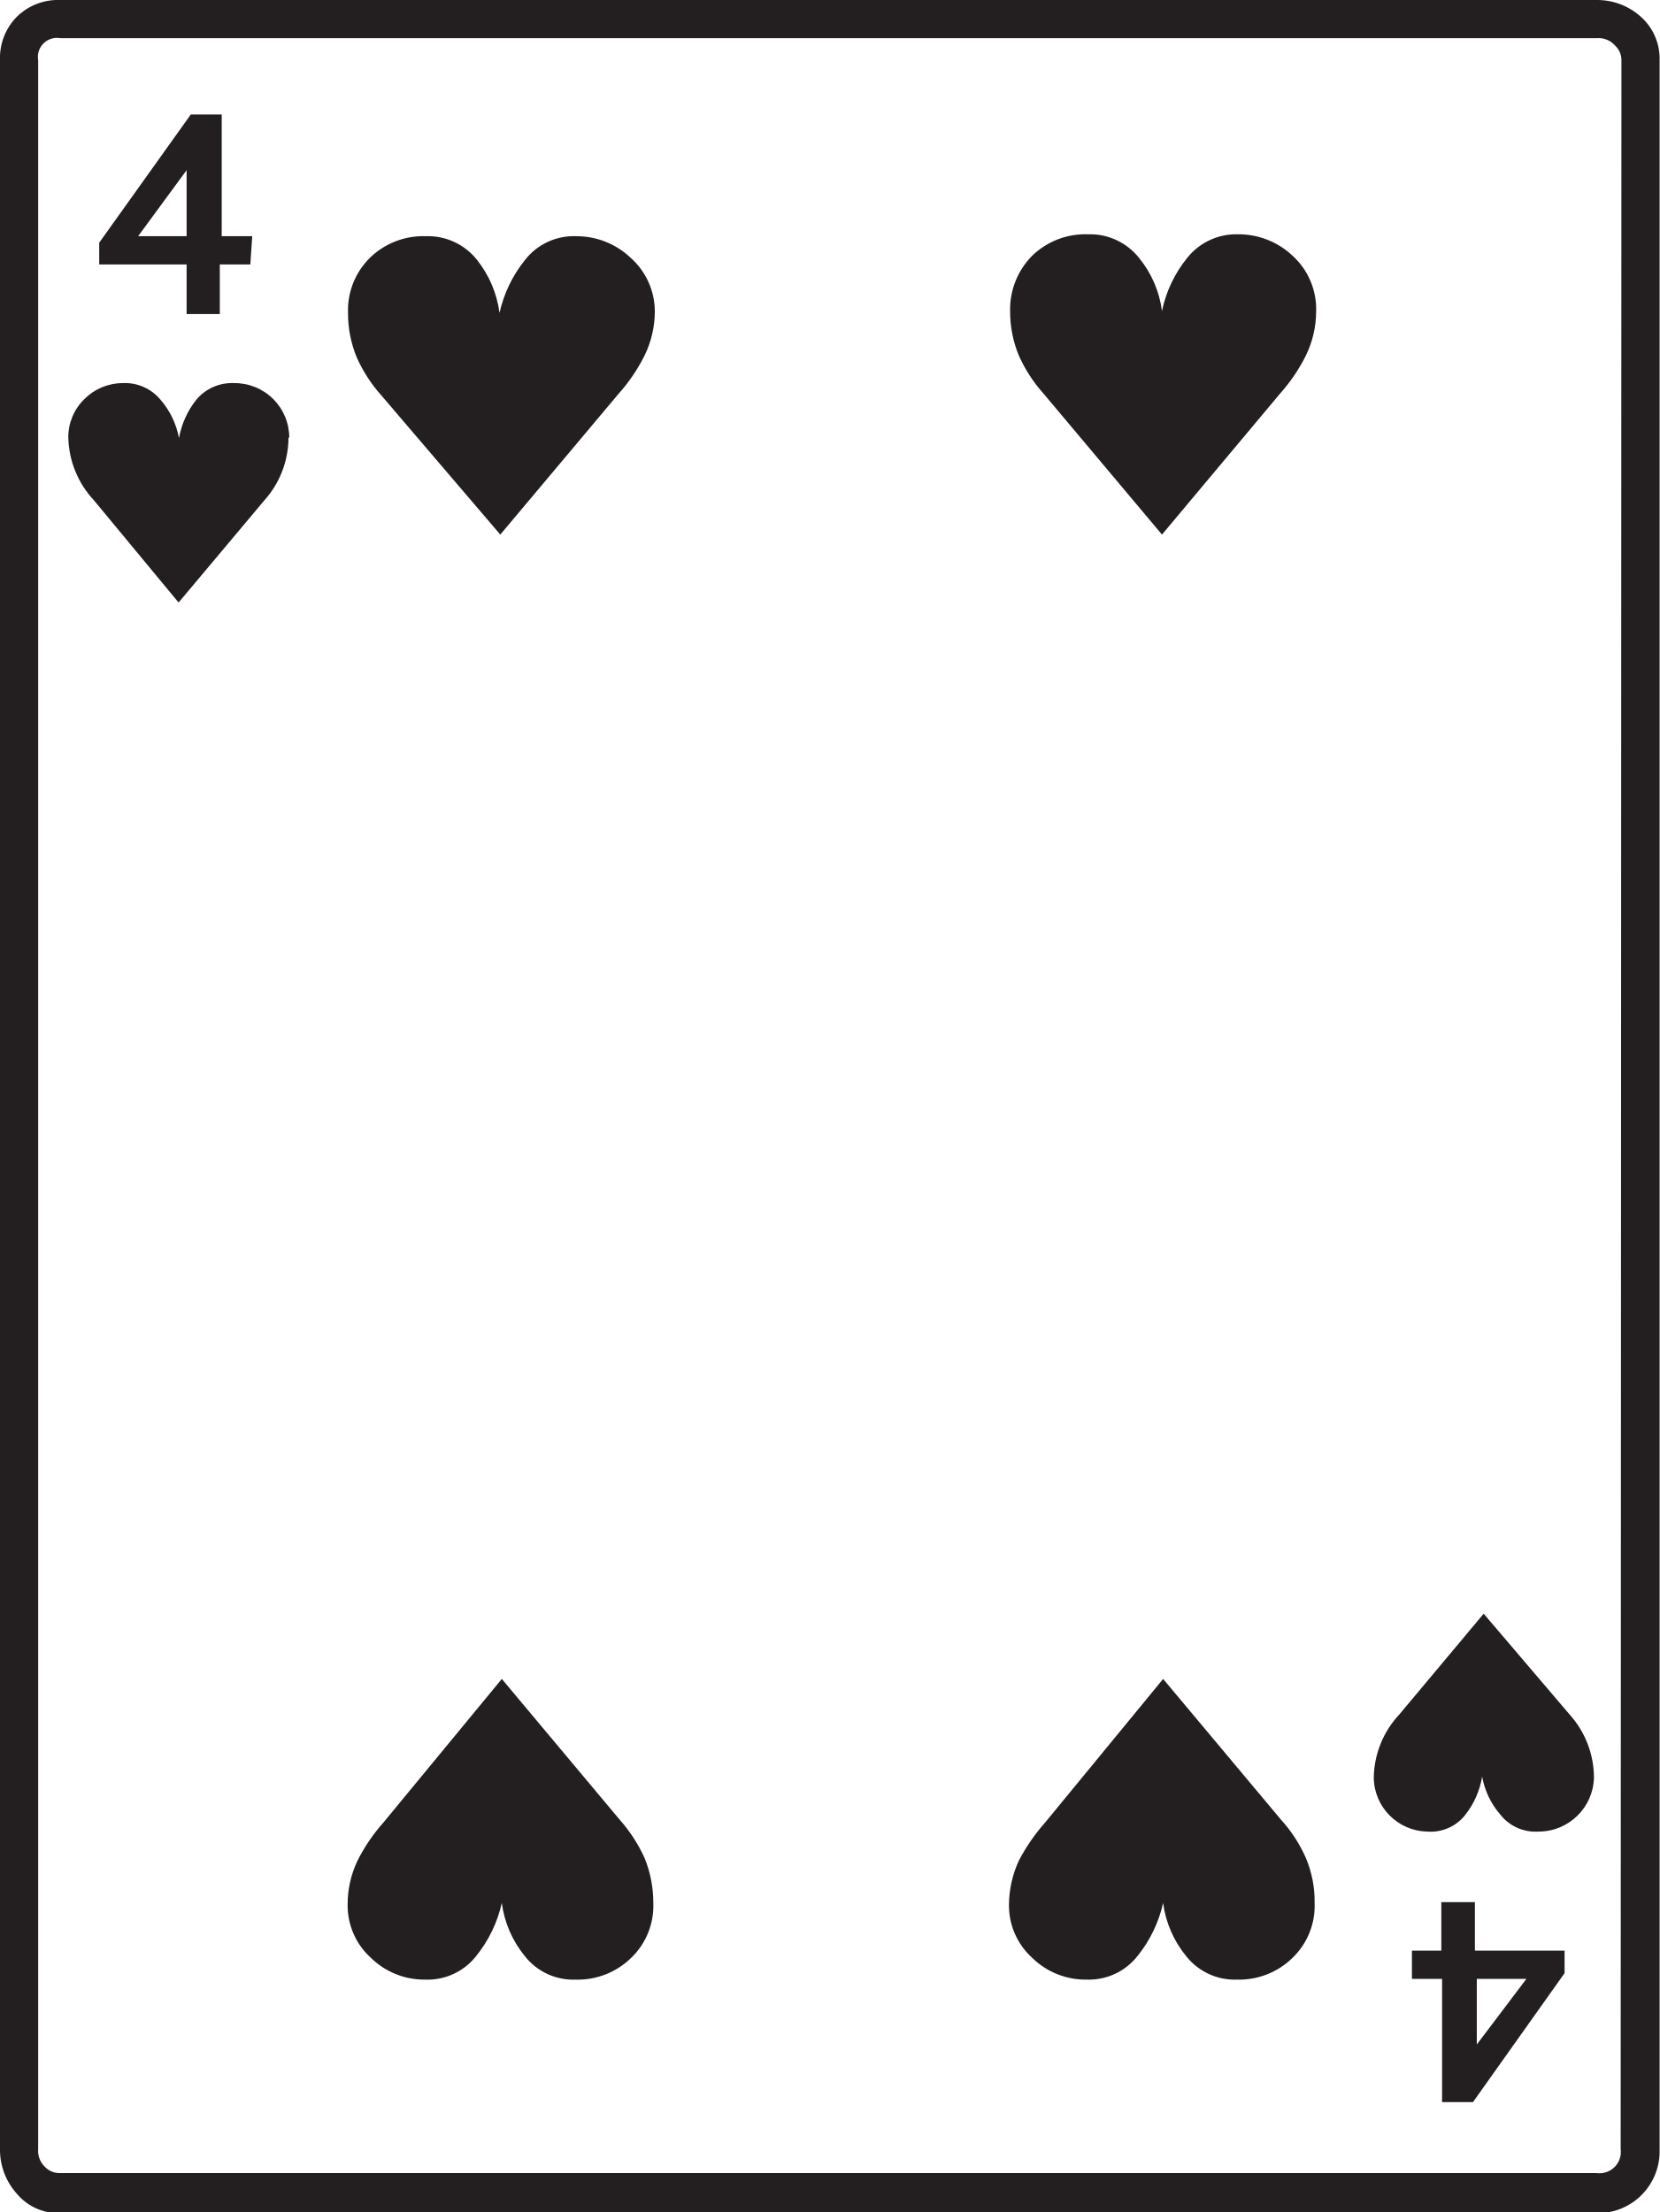
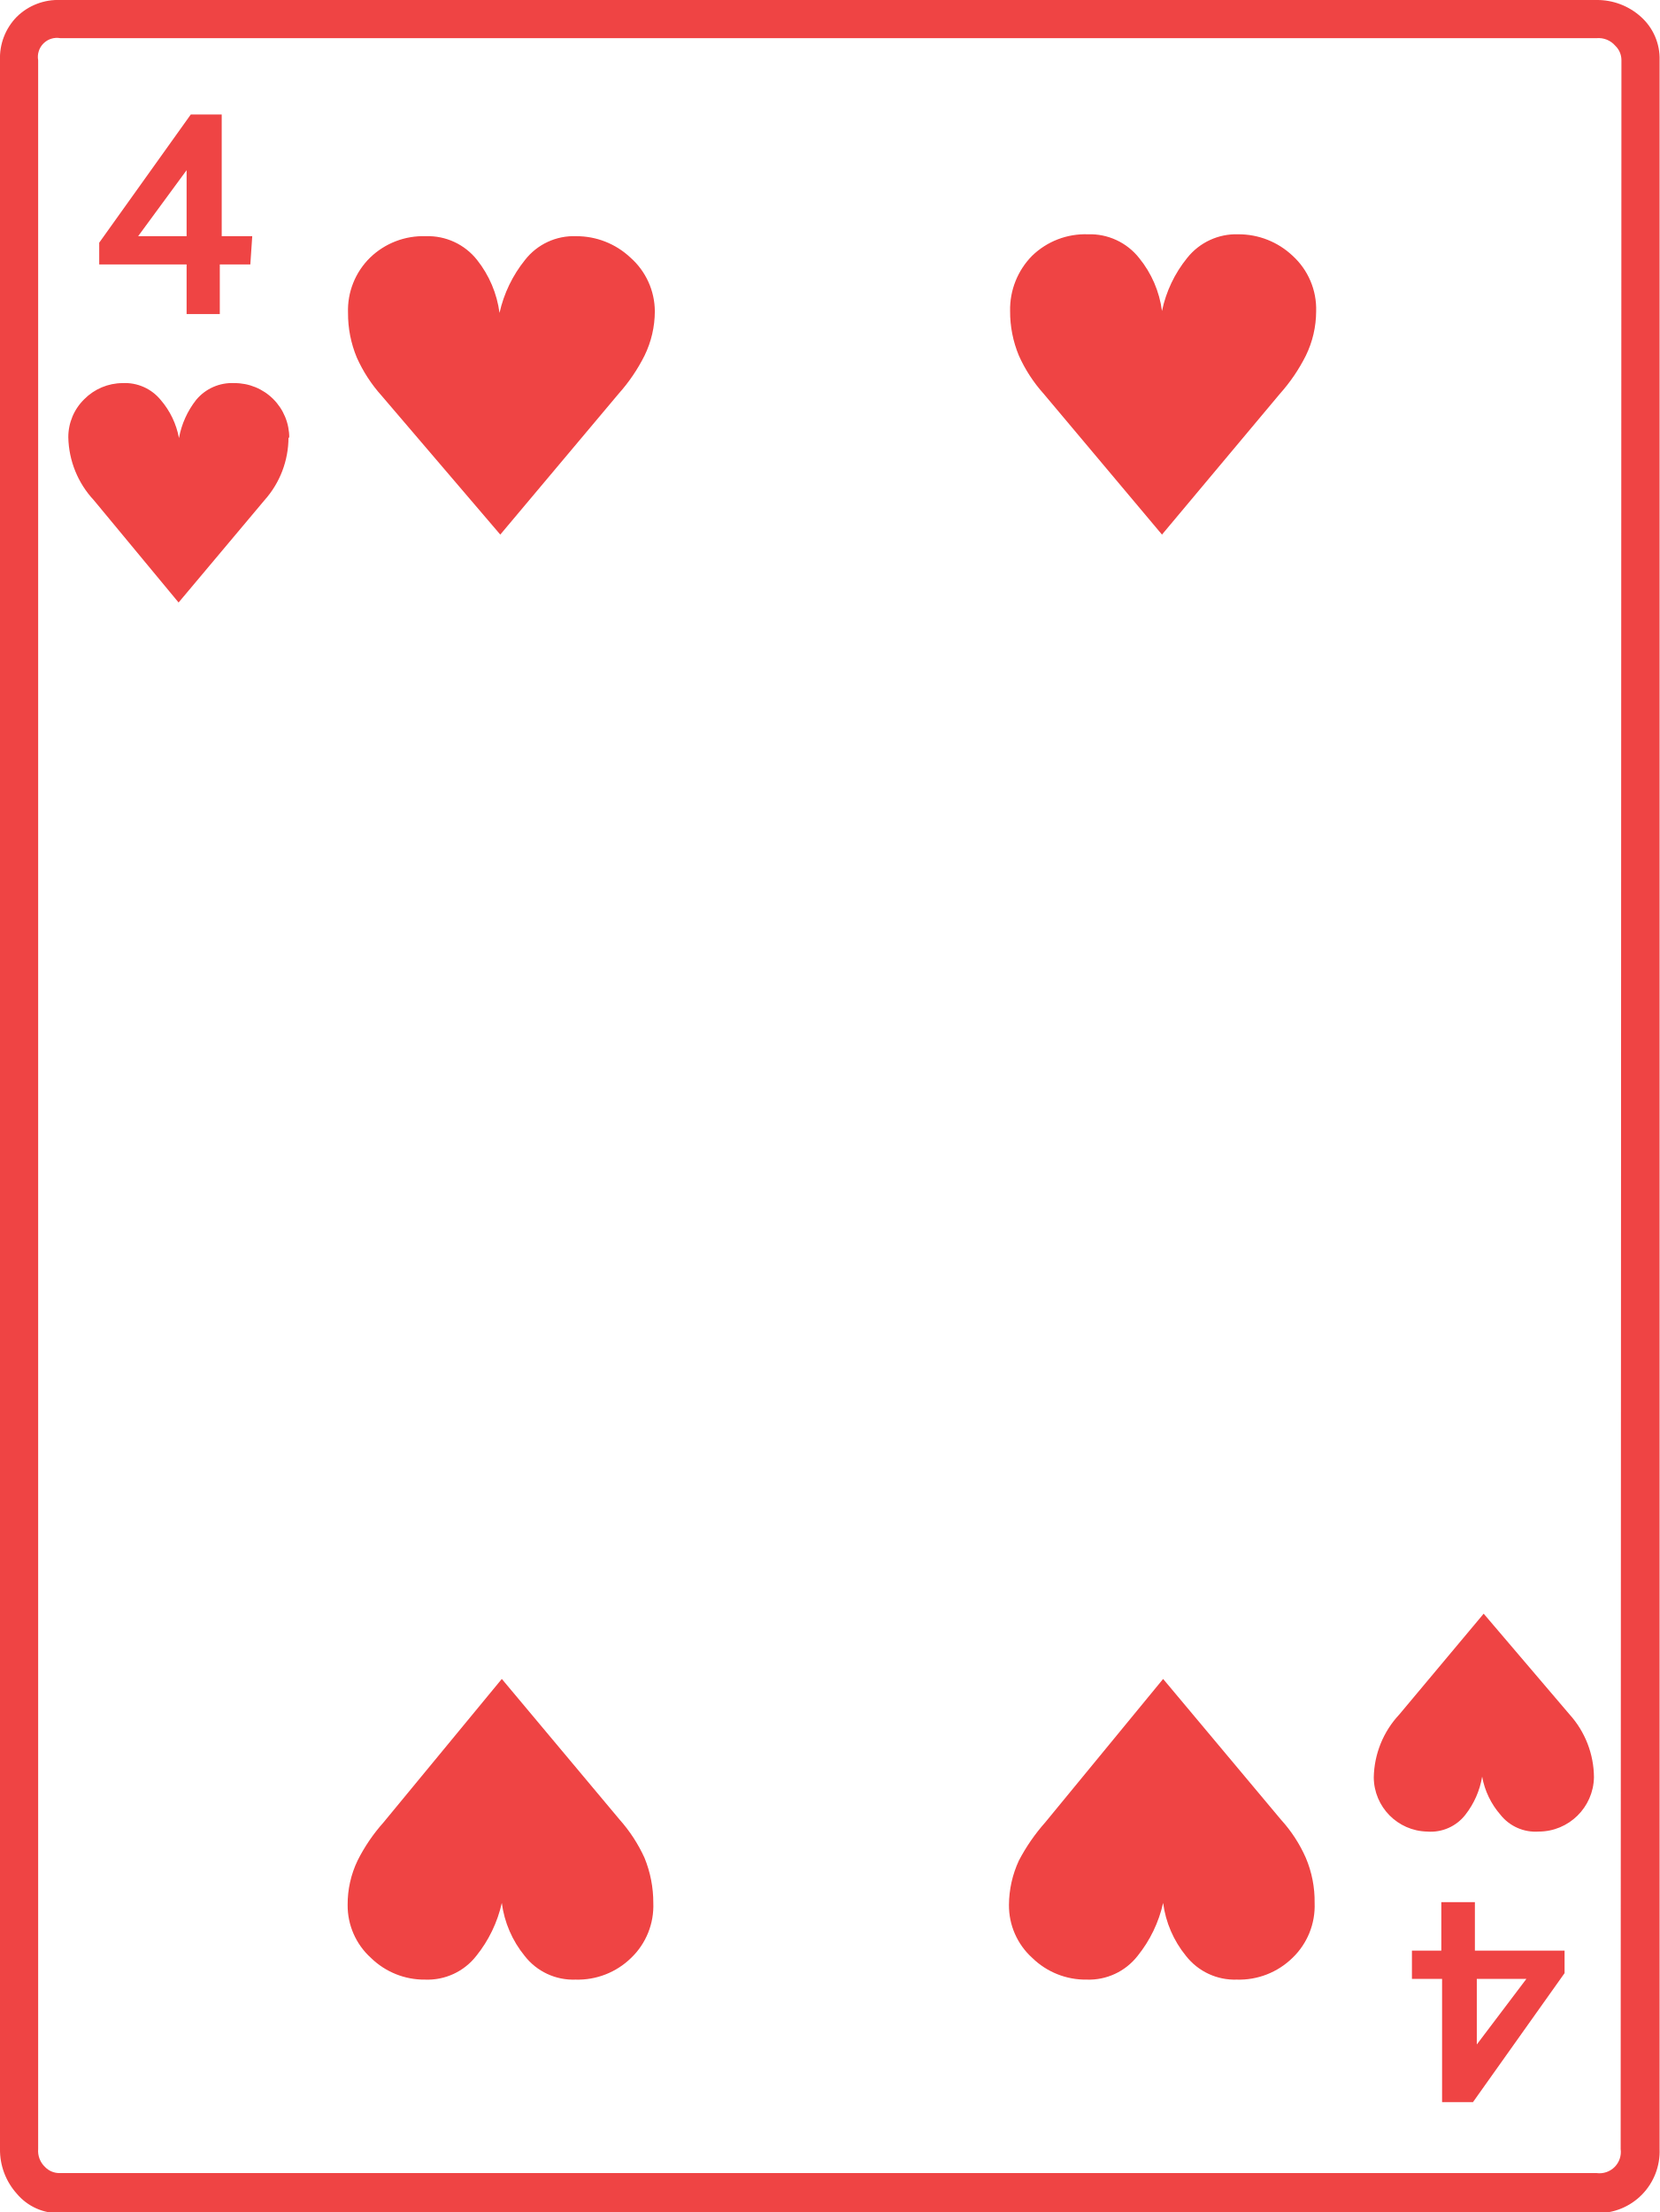
<svg xmlns="http://www.w3.org/2000/svg" viewBox="0 0 43.49 57.97">
  <g id="Layer_2" data-name="Layer 2">
    <g id="Layer_1-2" data-name="Layer 1">
-       <path d="M43.49,56.32A1.62,1.62,0,0,1,41.84,58H1.58a1.43,1.43,0,0,1-1.14-.51A1.72,1.72,0,0,1,0,56.32V1.58A1.54,1.54,0,0,1,.44.44,1.54,1.54,0,0,1,1.58,0H41.84A1.71,1.71,0,0,1,43,.44a1.47,1.47,0,0,1,.49,1.14Zm-1-54.74a.52.52,0,0,0-.16-.38A.58.58,0,0,0,41.84,1H1.58A.5.5,0,0,0,1,1.58V56.32a.58.58,0,0,0,.18.47.52.52,0,0,0,.38.16H41.84a.56.56,0,0,0,.63-.63ZM7.56,11.46a2.47,2.47,0,0,1-.63,1.65L4.68,15.79,2.46,13.11a2.49,2.49,0,0,1-.67-1.65,1.39,1.39,0,0,1,.42-1,1.42,1.42,0,0,1,1-.42,1.21,1.21,0,0,1,1,.44,2.12,2.12,0,0,1,.48,1,2.28,2.28,0,0,1,.45-1,1.22,1.22,0,0,1,1-.44,1.43,1.43,0,0,1,1.44,1.44Zm-1-4.53h-.8v1.3H4.89V6.93H2.6V6.36L5,3h.81V6.19h.8ZM4.89,6.19V4.46L3.62,6.19ZM9.11,49.92a2.65,2.65,0,0,1,.26-1.16,4.59,4.59,0,0,1,.68-1L13.15,44l3.09,3.69a4,4,0,0,1,.65,1,3.1,3.1,0,0,1,.23,1.18,1.89,1.89,0,0,1-.58,1.44,2,2,0,0,1-1.46.57,1.61,1.61,0,0,1-1.33-.62,2.76,2.76,0,0,1-.6-1.39,3.39,3.39,0,0,1-.67,1.39,1.62,1.62,0,0,1-1.34.62,2,2,0,0,1-1.42-.57A1.85,1.85,0,0,1,9.11,49.92ZM17.16,8.16a2.66,2.66,0,0,1-.27,1.16,4.59,4.59,0,0,1-.68,1l-3.1,3.69L10,10.37a3.84,3.84,0,0,1-.65-1,3,3,0,0,1-.23-1.17,1.93,1.93,0,0,1,.58-1.45,2,2,0,0,1,1.46-.56,1.64,1.64,0,0,1,1.34.62,2.83,2.83,0,0,1,.59,1.39,3.39,3.39,0,0,1,.67-1.39,1.62,1.62,0,0,1,1.34-.62,2.06,2.06,0,0,1,1.42.56A1.89,1.89,0,0,1,17.16,8.16Zm9.28,41.76a2.8,2.8,0,0,1,.26-1.16,5,5,0,0,1,.69-1L30.48,44l3.09,3.69a3.7,3.7,0,0,1,.65,1,2.92,2.92,0,0,1,.23,1.18,1.89,1.89,0,0,1-.58,1.44,2,2,0,0,1-1.46.57,1.62,1.62,0,0,1-1.33-.62,2.76,2.76,0,0,1-.6-1.39,3.39,3.39,0,0,1-.67,1.39,1.62,1.62,0,0,1-1.33.62,2,2,0,0,1-1.43-.57A1.85,1.85,0,0,1,26.44,49.92ZM34.49,8.16a2.66,2.66,0,0,1-.27,1.16,4.59,4.59,0,0,1-.68,1l-3.09,3.69-3.1-3.69a3.84,3.84,0,0,1-.65-1,3,3,0,0,1-.23-1.17,2,2,0,0,1,.58-1.45,2,2,0,0,1,1.46-.56,1.64,1.64,0,0,1,1.34.62,2.76,2.76,0,0,1,.6,1.39,3.26,3.26,0,0,1,.66-1.39,1.64,1.64,0,0,1,1.34-.62,2.06,2.06,0,0,1,1.42.56A1.89,1.89,0,0,1,34.49,8.16Zm7.28,38.42A1.45,1.45,0,0,1,40.32,48a1.17,1.17,0,0,1-1-.44,2.08,2.08,0,0,1-.48-1,2.21,2.21,0,0,1-.44,1,1.15,1.15,0,0,1-1,.44A1.43,1.43,0,0,1,36,46.58a2.48,2.48,0,0,1,.67-1.65l2.21-2.64,2.25,2.64A2.48,2.48,0,0,1,41.77,46.58ZM41,51.71,38.6,55.09h-.81V51.86H37v-.74h.77V49.85h.88v1.27H41Zm-1,.15h-1.3v1.72Z" style="fill: #231f20" />
+       <path d="M43.49,56.32A1.62,1.62,0,0,1,41.84,58H1.58a1.43,1.43,0,0,1-1.14-.51A1.72,1.72,0,0,1,0,56.32V1.58A1.54,1.54,0,0,1,.44.44,1.54,1.54,0,0,1,1.58,0H41.84A1.71,1.71,0,0,1,43,.44a1.47,1.47,0,0,1,.49,1.14Zm-1-54.74a.52.52,0,0,0-.16-.38A.58.58,0,0,0,41.84,1H1.58A.5.5,0,0,0,1,1.58V56.32a.58.58,0,0,0,.18.47.52.52,0,0,0,.38.16H41.84a.56.56,0,0,0,.63-.63ZM7.56,11.46a2.47,2.47,0,0,1-.63,1.65L4.68,15.79,2.46,13.11a2.49,2.49,0,0,1-.67-1.65,1.39,1.39,0,0,1,.42-1,1.42,1.42,0,0,1,1-.42,1.21,1.21,0,0,1,1,.44,2.12,2.12,0,0,1,.48,1,2.28,2.28,0,0,1,.45-1,1.22,1.22,0,0,1,1-.44,1.43,1.43,0,0,1,1.44,1.44Zm-1-4.53h-.8v1.3H4.89V6.93H2.6V6.36L5,3h.81V6.19h.8ZM4.89,6.19V4.46L3.62,6.19ZM9.11,49.92a2.65,2.65,0,0,1,.26-1.16,4.59,4.59,0,0,1,.68-1L13.15,44l3.09,3.69a4,4,0,0,1,.65,1,3.1,3.1,0,0,1,.23,1.18,1.89,1.89,0,0,1-.58,1.44,2,2,0,0,1-1.46.57,1.61,1.61,0,0,1-1.33-.62,2.76,2.76,0,0,1-.6-1.39,3.39,3.39,0,0,1-.67,1.39,1.62,1.62,0,0,1-1.34.62,2,2,0,0,1-1.42-.57A1.85,1.85,0,0,1,9.11,49.92ZM17.16,8.16a2.66,2.66,0,0,1-.27,1.16,4.59,4.59,0,0,1-.68,1l-3.1,3.69L10,10.37a3.84,3.84,0,0,1-.65-1,3,3,0,0,1-.23-1.17,1.93,1.93,0,0,1,.58-1.45,2,2,0,0,1,1.46-.56,1.64,1.64,0,0,1,1.34.62,2.83,2.83,0,0,1,.59,1.39,3.39,3.39,0,0,1,.67-1.39,1.62,1.62,0,0,1,1.34-.62,2.06,2.06,0,0,1,1.42.56A1.89,1.89,0,0,1,17.16,8.16Zm9.28,41.76a2.8,2.8,0,0,1,.26-1.16,5,5,0,0,1,.69-1L30.48,44l3.09,3.69a3.7,3.7,0,0,1,.65,1,2.92,2.92,0,0,1,.23,1.18,1.89,1.89,0,0,1-.58,1.44,2,2,0,0,1-1.46.57,1.62,1.62,0,0,1-1.33-.62,2.76,2.76,0,0,1-.6-1.39,3.39,3.39,0,0,1-.67,1.39,1.62,1.62,0,0,1-1.33.62,2,2,0,0,1-1.43-.57A1.85,1.85,0,0,1,26.44,49.92ZM34.49,8.16a2.66,2.66,0,0,1-.27,1.16,4.59,4.59,0,0,1-.68,1l-3.09,3.69-3.1-3.69a3.84,3.84,0,0,1-.65-1,3,3,0,0,1-.23-1.17,2,2,0,0,1,.58-1.45,2,2,0,0,1,1.46-.56,1.64,1.64,0,0,1,1.34.62,2.76,2.76,0,0,1,.6,1.39,3.26,3.26,0,0,1,.66-1.39,1.64,1.64,0,0,1,1.34-.62,2.06,2.06,0,0,1,1.42.56A1.89,1.89,0,0,1,34.49,8.16Zm7.28,38.42A1.45,1.45,0,0,1,40.32,48a1.17,1.17,0,0,1-1-.44,2.08,2.08,0,0,1-.48-1,2.21,2.21,0,0,1-.44,1,1.15,1.15,0,0,1-1,.44A1.43,1.43,0,0,1,36,46.58a2.48,2.48,0,0,1,.67-1.65l2.21-2.64,2.25,2.64A2.48,2.48,0,0,1,41.77,46.58ZM41,51.71,38.6,55.09h-.81V51.86H37v-.74h.77V49.85h.88v1.27H41Zm-1,.15h-1.3v1.72Z" style="fill: #ef4444" />
    </g>
  </g>
</svg>
